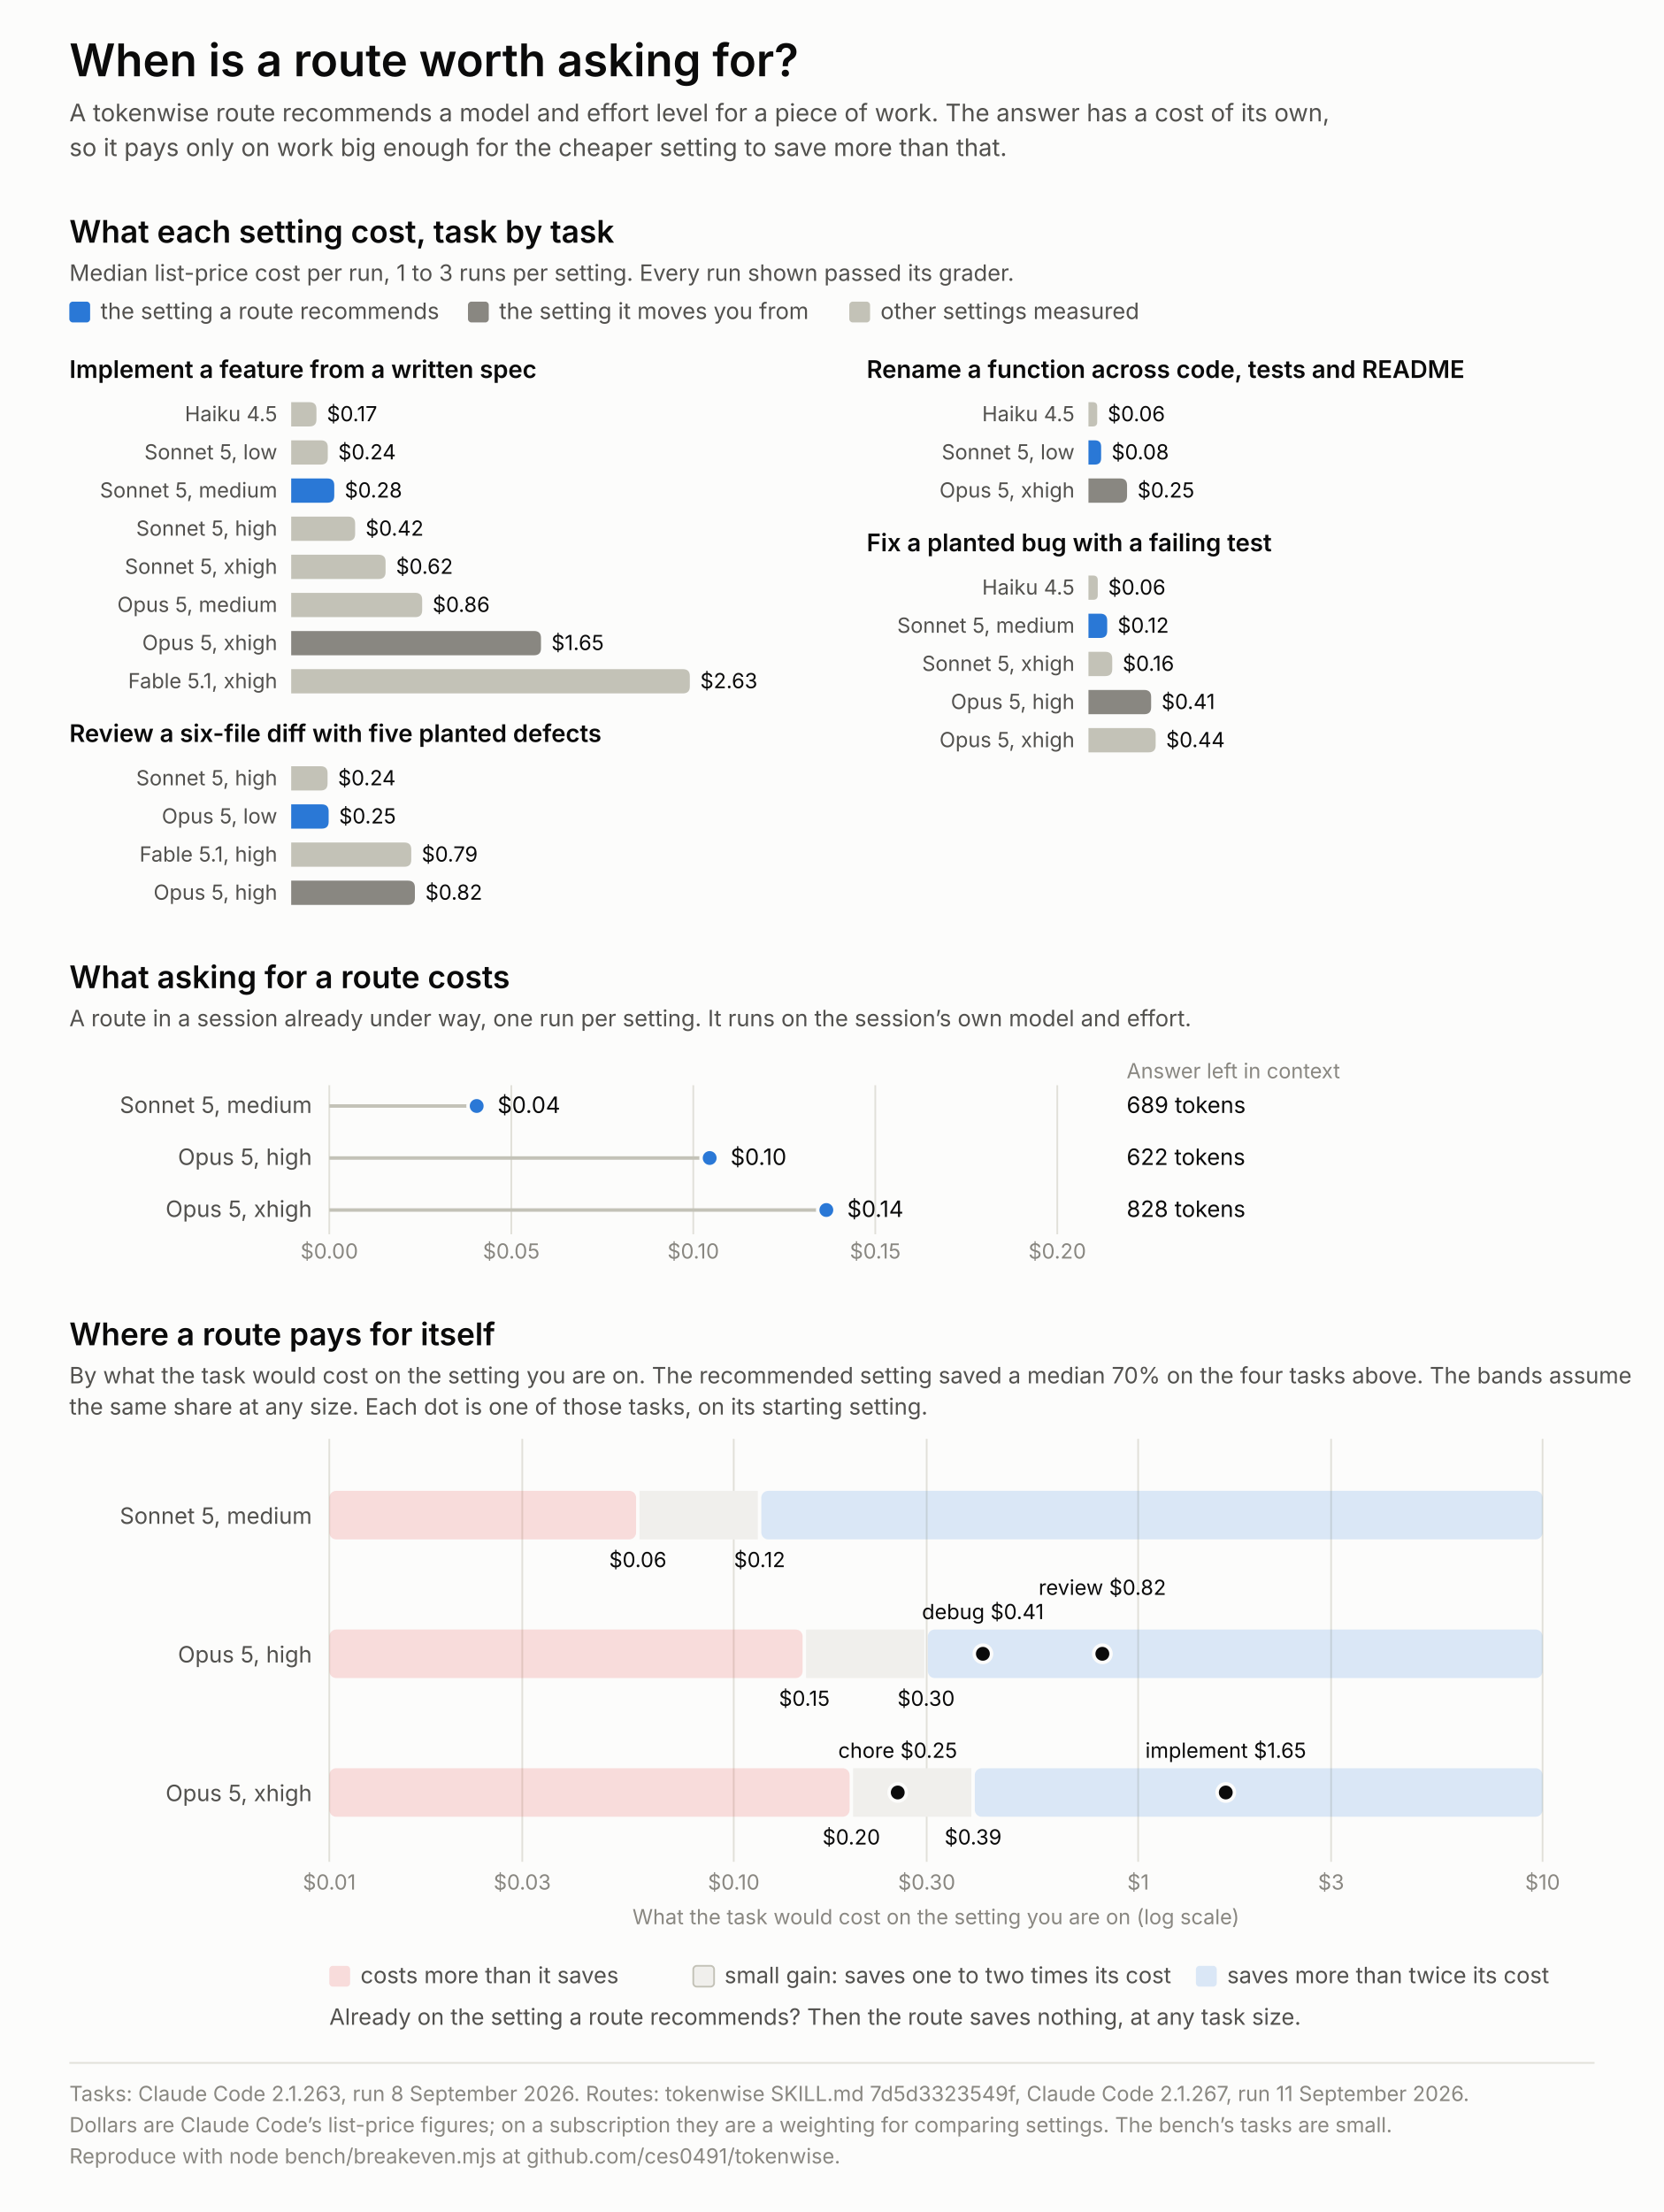
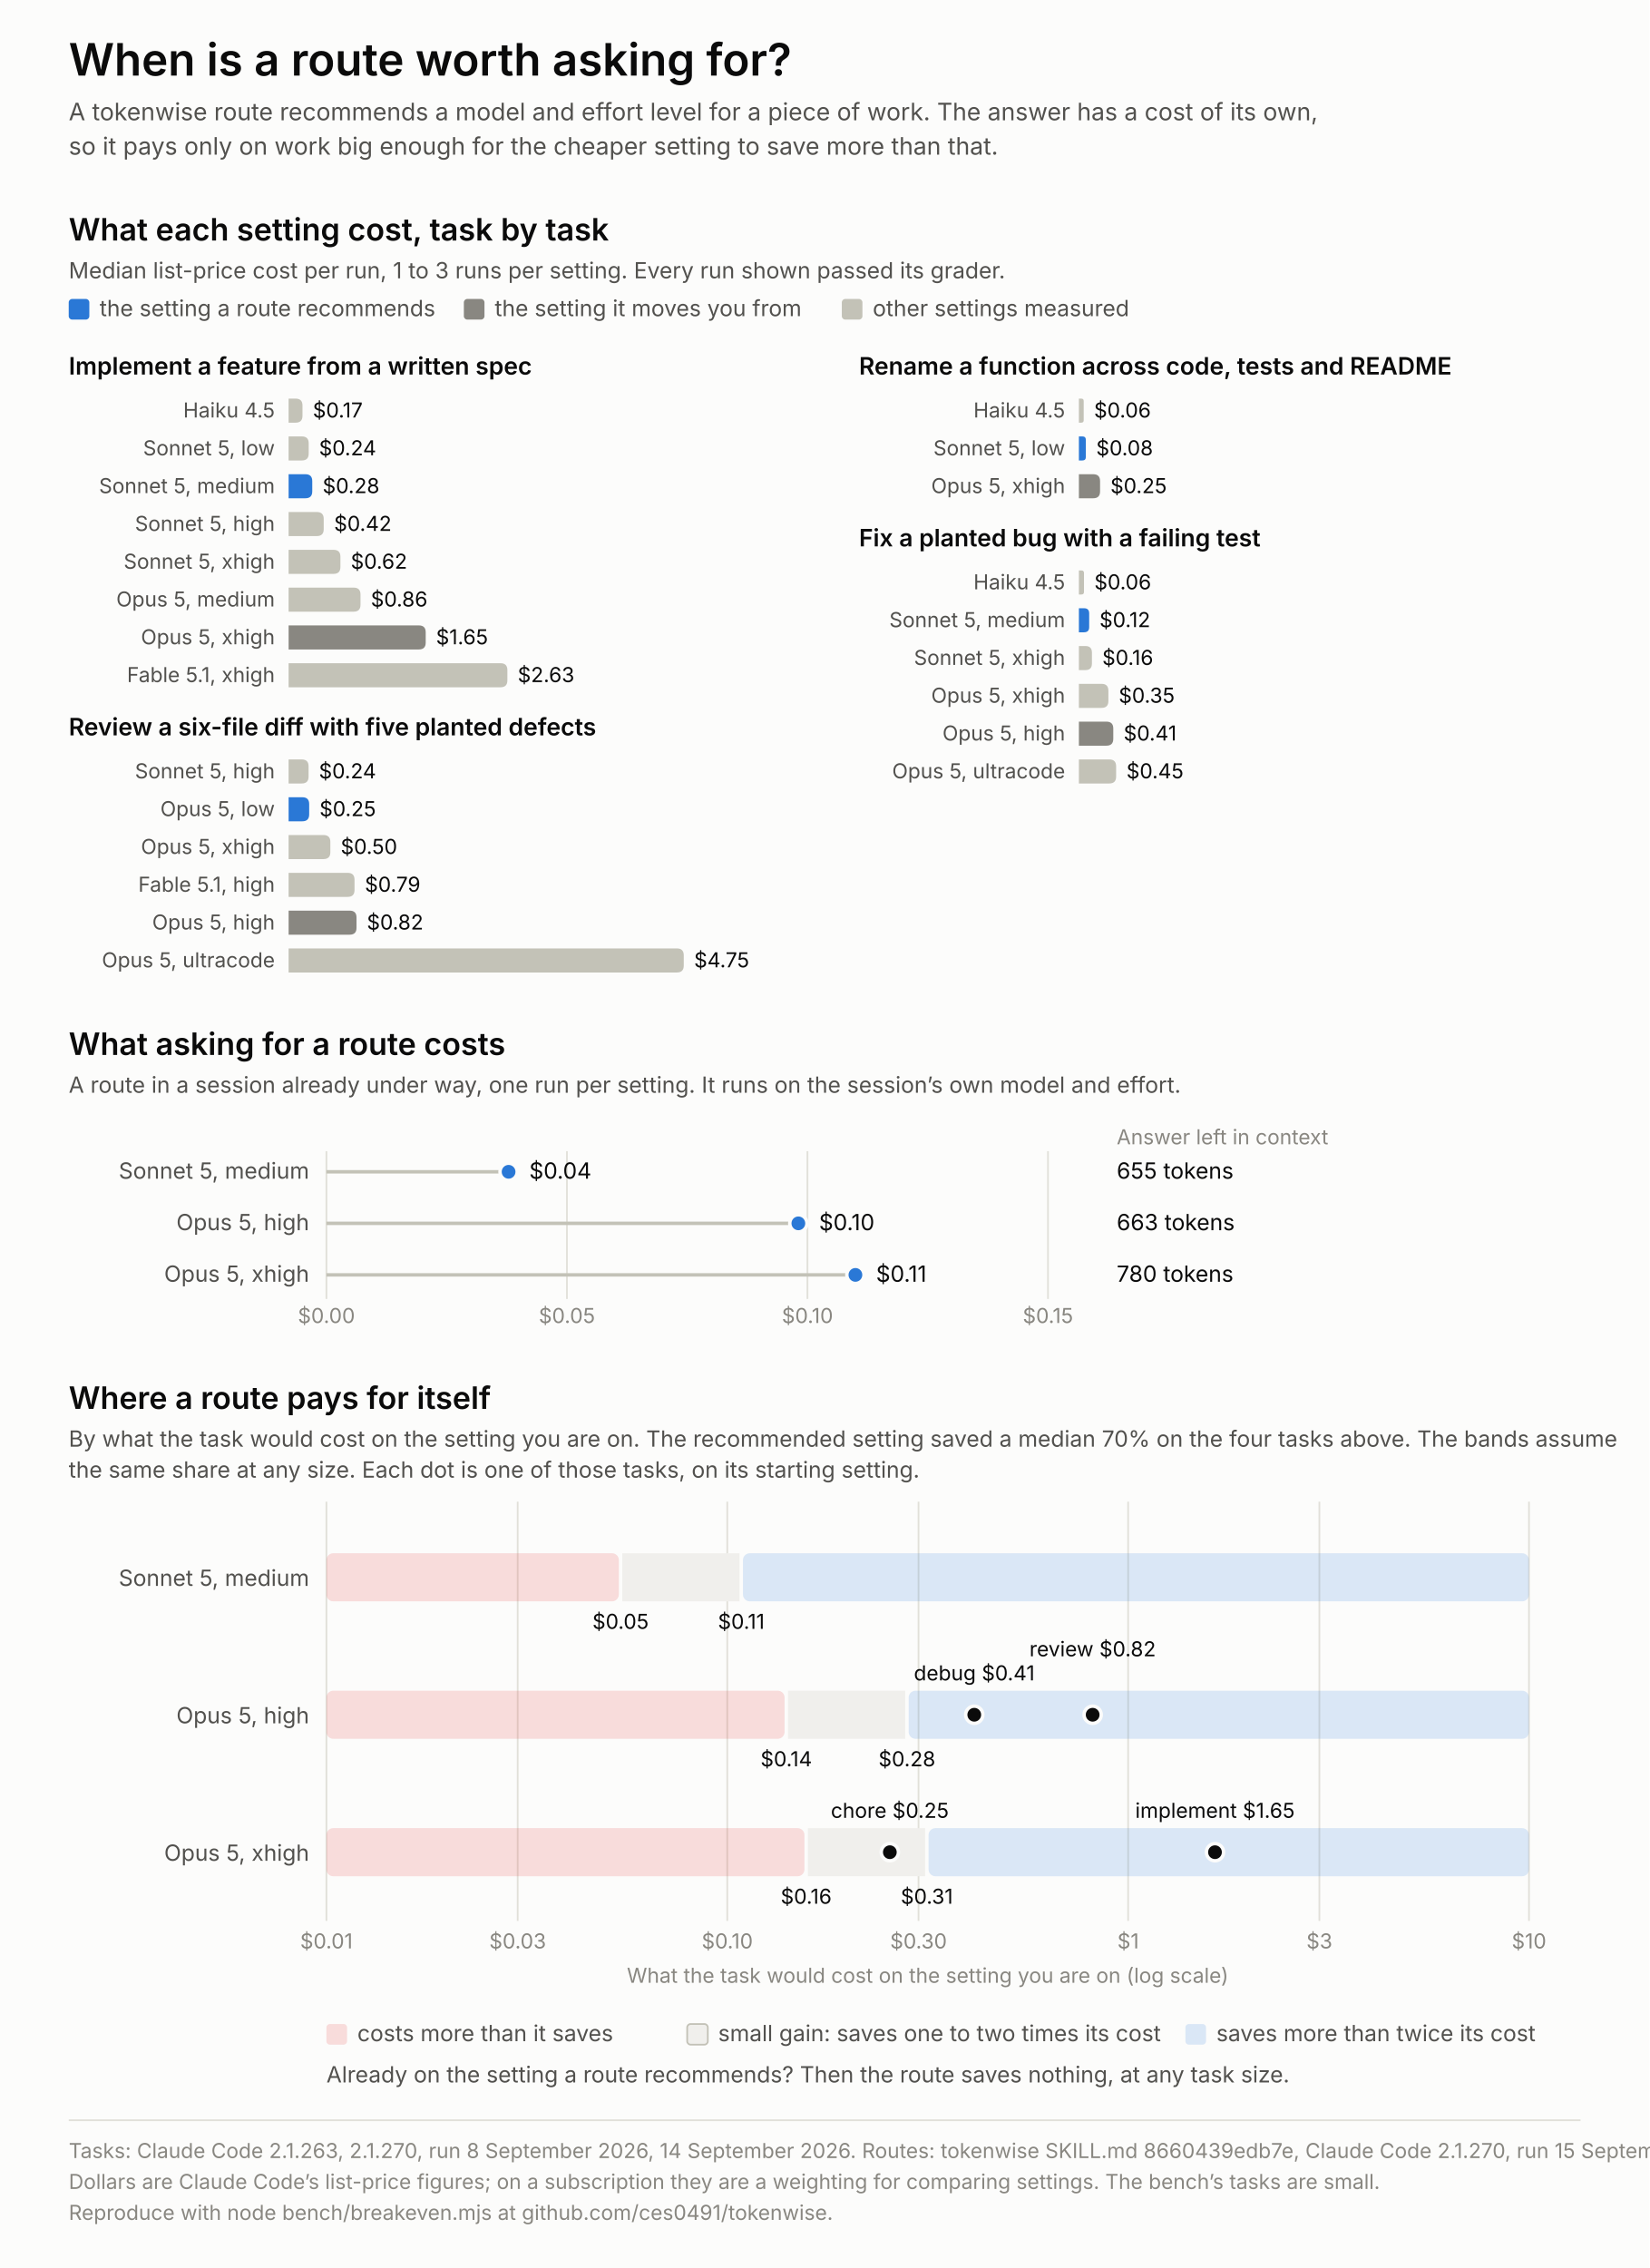
- <svg xmlns="http://www.w3.org/2000/svg" viewBox="0 0 960 1276" width="960" height="1276" font-family="system-ui, -apple-system, &quot;Segoe UI&quot;, sans-serif" role="img" aria-labelledby="t d">
-   <rect width="960" height="1276" fill="#fcfcfb" />
+ <svg xmlns="http://www.w3.org/2000/svg" viewBox="0 0 960 1320" width="960" height="1320" font-family="system-ui, -apple-system, &quot;Segoe UI&quot;, sans-serif" role="img" aria-labelledby="t d">
+   <rect width="960" height="1320" fill="#fcfcfb" />
  <text x="40.00" y="44.00" font-size="26" fill="#0b0b0b" font-weight="600" text-anchor="start">When is a route worth asking for?</text>
  <text x="40.00" y="70.00" font-size="14" fill="#52514e" font-weight="400" text-anchor="start">A tokenwise route recommends a model and effort level for a piece of work. The answer has a cost of its own,</text>
  <text x="40.00" y="90.00" font-size="14" fill="#52514e" font-weight="400" text-anchor="start">so it pays only on work big enough for the cheaper setting to save more than that.</text>
  <text x="40.00" y="140.00" font-size="18" fill="#0b0b0b" font-weight="600" text-anchor="start">What each setting cost, task by task</text>
  <text x="40.00" y="162.00" font-size="13" fill="#52514e" font-weight="400" text-anchor="start">Median list-price cost per run, 1 to 3 runs per setting. Every run shown passed its grader.</text>
  <rect x="40.00" y="174.00" width="12" height="12" rx="2" fill="#2a78d6" />
  <text x="58.00" y="184.00" font-size="13" fill="#52514e" font-weight="400" text-anchor="start">the setting a route recommends</text>
  <rect x="270.00" y="174.00" width="12" height="12" rx="2" fill="#898781" />
  <text x="288.00" y="184.00" font-size="13" fill="#52514e" font-weight="400" text-anchor="start">the setting it moves you from</text>
  <rect x="490.00" y="174.00" width="12" height="12" rx="2" fill="#c3c2b7" />
  <text x="508.00" y="184.00" font-size="13" fill="#52514e" font-weight="400" text-anchor="start">other settings measured</text>
  <text x="40.00" y="218.00" font-size="14" fill="#0b0b0b" font-weight="600" text-anchor="start">Implement a feature from a written spec</text>
  <text x="160.00" y="243.00" font-size="12" fill="#52514e" font-weight="400" text-anchor="end">Haiku 4.5</text>
-   <path d="M168.00 232.00H178.58Q182.58 232.00 182.58 236.00V242.00Q182.58 246.00 178.58 246.00H168.00Z" fill="#c3c2b7" />
-   <text x="188.58" y="243.00" font-size="12" fill="#0b0b0b" font-weight="400" text-anchor="start">$0.17</text>
+   <path d="M168.00 232.00H172.07Q176.07 232.00 176.07 236.00V242.00Q176.07 246.00 172.07 246.00H168.00Z" fill="#c3c2b7" />
+   <text x="182.07" y="243.00" font-size="12" fill="#0b0b0b" font-weight="400" text-anchor="start">$0.17</text>
  <text x="160.00" y="265.00" font-size="12" fill="#52514e" font-weight="400" text-anchor="end">Sonnet 5, low</text>
-   <path d="M168.00 254.00H185.12Q189.12 254.00 189.12 258.00V264.00Q189.12 268.00 185.12 268.00H168.00Z" fill="#c3c2b7" />
-   <text x="195.12" y="265.00" font-size="12" fill="#0b0b0b" font-weight="400" text-anchor="start">$0.24</text>
+   <path d="M168.00 254.00H175.69Q179.69 254.00 179.69 258.00V264.00Q179.69 268.00 175.69 268.00H168.00Z" fill="#c3c2b7" />
+   <text x="185.69" y="265.00" font-size="12" fill="#0b0b0b" font-weight="400" text-anchor="start">$0.24</text>
  <text x="160.00" y="287.00" font-size="12" fill="#52514e" font-weight="400" text-anchor="end">Sonnet 5, medium</text>
-   <path d="M168.00 276.00H188.86Q192.86 276.00 192.86 280.00V286.00Q192.86 290.00 188.86 290.00H168.00Z" fill="#2a78d6" />
-   <text x="198.86" y="287.00" font-size="12" fill="#0b0b0b" font-weight="400" text-anchor="start">$0.28</text>
+   <path d="M168.00 276.00H177.76Q181.76 276.00 181.76 280.00V286.00Q181.76 290.00 177.76 290.00H168.00Z" fill="#2a78d6" />
+   <text x="187.76" y="287.00" font-size="12" fill="#0b0b0b" font-weight="400" text-anchor="start">$0.28</text>
  <text x="160.00" y="309.00" font-size="12" fill="#52514e" font-weight="400" text-anchor="end">Sonnet 5, high</text>
-   <path d="M168.00 298.00H200.90Q204.90 298.00 204.90 302.00V308.00Q204.90 312.00 200.90 312.00H168.00Z" fill="#c3c2b7" />
-   <text x="210.90" y="309.00" font-size="12" fill="#0b0b0b" font-weight="400" text-anchor="start">$0.42</text>
+   <path d="M168.00 298.00H184.43Q188.43 298.00 188.43 302.00V308.00Q188.43 312.00 184.43 312.00H168.00Z" fill="#c3c2b7" />
+   <text x="194.43" y="309.00" font-size="12" fill="#0b0b0b" font-weight="400" text-anchor="start">$0.42</text>
  <text x="160.00" y="331.00" font-size="12" fill="#52514e" font-weight="400" text-anchor="end">Sonnet 5, xhigh</text>
-   <path d="M168.00 320.00H218.46Q222.46 320.00 222.46 324.00V330.00Q222.46 334.00 218.46 334.00H168.00Z" fill="#c3c2b7" />
-   <text x="228.46" y="331.00" font-size="12" fill="#0b0b0b" font-weight="400" text-anchor="start">$0.62</text>
+   <path d="M168.00 320.00H194.15Q198.15 320.00 198.15 324.00V330.00Q198.15 334.00 194.15 334.00H168.00Z" fill="#c3c2b7" />
+   <text x="204.15" y="331.00" font-size="12" fill="#0b0b0b" font-weight="400" text-anchor="start">$0.62</text>
  <text x="160.00" y="353.00" font-size="12" fill="#52514e" font-weight="400" text-anchor="end">Opus 5, medium</text>
-   <path d="M168.00 342.00H239.58Q243.58 342.00 243.58 346.00V352.00Q243.58 356.00 239.58 356.00H168.00Z" fill="#c3c2b7" />
-   <text x="249.58" y="353.00" font-size="12" fill="#0b0b0b" font-weight="400" text-anchor="start">$0.86</text>
+   <path d="M168.00 342.00H205.84Q209.84 342.00 209.84 346.00V352.00Q209.84 356.00 205.84 356.00H168.00Z" fill="#c3c2b7" />
+   <text x="215.84" y="353.00" font-size="12" fill="#0b0b0b" font-weight="400" text-anchor="start">$0.86</text>
  <text x="160.00" y="375.00" font-size="12" fill="#52514e" font-weight="400" text-anchor="end">Opus 5, xhigh</text>
-   <path d="M168.00 364.00H308.13Q312.13 364.00 312.13 368.00V374.00Q312.13 378.00 308.13 378.00H168.00Z" fill="#898781" />
-   <text x="318.13" y="375.00" font-size="12" fill="#0b0b0b" font-weight="400" text-anchor="start">$1.65</text>
+   <path d="M168.00 364.00H243.80Q247.80 364.00 247.80 368.00V374.00Q247.80 378.00 243.80 378.00H168.00Z" fill="#898781" />
+   <text x="253.80" y="375.00" font-size="12" fill="#0b0b0b" font-weight="400" text-anchor="start">$1.65</text>
  <text x="160.00" y="397.00" font-size="12" fill="#52514e" font-weight="400" text-anchor="end">Fable 5.1, xhigh</text>
-   <path d="M168.00 386.00H394.00Q398.00 386.00 398.00 390.00V396.00Q398.00 400.00 394.00 400.00H168.00Z" fill="#c3c2b7" />
-   <text x="404.00" y="397.00" font-size="12" fill="#0b0b0b" font-weight="400" text-anchor="start">$2.63</text>
+   <path d="M168.00 386.00H291.33Q295.33 386.00 295.33 390.00V396.00Q295.33 400.00 291.33 400.00H168.00Z" fill="#c3c2b7" />
+   <text x="301.33" y="397.00" font-size="12" fill="#0b0b0b" font-weight="400" text-anchor="start">$2.63</text>
  <text x="40.00" y="428.00" font-size="14" fill="#0b0b0b" font-weight="600" text-anchor="start">Review a six-file diff with five planted defects</text>
  <text x="160.00" y="453.00" font-size="12" fill="#52514e" font-weight="400" text-anchor="end">Sonnet 5, high</text>
-   <path d="M168.00 442.00H184.99Q188.99 442.00 188.99 446.00V452.00Q188.99 456.00 184.99 456.00H168.00Z" fill="#c3c2b7" />
-   <text x="194.99" y="453.00" font-size="12" fill="#0b0b0b" font-weight="400" text-anchor="start">$0.24</text>
+   <path d="M168.00 442.00H175.62Q179.62 442.00 179.62 446.00V452.00Q179.62 456.00 175.62 456.00H168.00Z" fill="#c3c2b7" />
+   <text x="185.62" y="453.00" font-size="12" fill="#0b0b0b" font-weight="400" text-anchor="start">$0.24</text>
  <text x="160.00" y="475.00" font-size="12" fill="#52514e" font-weight="400" text-anchor="end">Opus 5, low</text>
-   <path d="M168.00 464.00H185.62Q189.62 464.00 189.62 468.00V474.00Q189.62 478.00 185.62 478.00H168.00Z" fill="#2a78d6" />
-   <text x="195.62" y="475.00" font-size="12" fill="#0b0b0b" font-weight="400" text-anchor="start">$0.25</text>
-   <text x="160.00" y="497.00" font-size="12" fill="#52514e" font-weight="400" text-anchor="end">Fable 5.1, high</text>
-   <path d="M168.00 486.00H233.28Q237.28 486.00 237.28 490.00V496.00Q237.28 500.00 233.28 500.00H168.00Z" fill="#c3c2b7" />
-   <text x="243.28" y="497.00" font-size="12" fill="#0b0b0b" font-weight="400" text-anchor="start">$0.79</text>
-   <text x="160.00" y="519.00" font-size="12" fill="#52514e" font-weight="400" text-anchor="end">Opus 5, high</text>
-   <path d="M168.00 508.00H235.38Q239.38 508.00 239.38 512.00V518.00Q239.38 522.00 235.38 522.00H168.00Z" fill="#898781" />
-   <text x="245.38" y="519.00" font-size="12" fill="#0b0b0b" font-weight="400" text-anchor="start">$0.82</text>
+   <path d="M168.00 464.00H175.97Q179.97 464.00 179.97 468.00V474.00Q179.97 478.00 175.97 478.00H168.00Z" fill="#2a78d6" />
+   <text x="185.97" y="475.00" font-size="12" fill="#0b0b0b" font-weight="400" text-anchor="start">$0.25</text>
+   <text x="160.00" y="497.00" font-size="12" fill="#52514e" font-weight="400" text-anchor="end">Opus 5, xhigh</text>
+   <path d="M168.00 486.00H188.29Q192.29 486.00 192.29 490.00V496.00Q192.29 500.00 188.29 500.00H168.00Z" fill="#c3c2b7" />
+   <text x="198.29" y="497.00" font-size="12" fill="#0b0b0b" font-weight="400" text-anchor="start">$0.50</text>
+   <text x="160.00" y="519.00" font-size="12" fill="#52514e" font-weight="400" text-anchor="end">Fable 5.1, high</text>
+   <path d="M168.00 508.00H202.36Q206.36 508.00 206.36 512.00V518.00Q206.36 522.00 202.36 522.00H168.00Z" fill="#c3c2b7" />
+   <text x="212.36" y="519.00" font-size="12" fill="#0b0b0b" font-weight="400" text-anchor="start">$0.79</text>
+   <text x="160.00" y="541.00" font-size="12" fill="#52514e" font-weight="400" text-anchor="end">Opus 5, high</text>
+   <path d="M168.00 530.00H203.52Q207.52 530.00 207.52 534.00V540.00Q207.52 544.00 203.52 544.00H168.00Z" fill="#898781" />
+   <text x="213.52" y="541.00" font-size="12" fill="#0b0b0b" font-weight="400" text-anchor="start">$0.82</text>
+   <text x="160.00" y="563.00" font-size="12" fill="#52514e" font-weight="400" text-anchor="end">Opus 5, ultracode</text>
+   <path d="M168.00 552.00H394.00Q398.00 552.00 398.00 556.00V562.00Q398.00 566.00 394.00 566.00H168.00Z" fill="#c3c2b7" />
+   <text x="404.00" y="563.00" font-size="12" fill="#0b0b0b" font-weight="400" text-anchor="start">$4.75</text>
  <text x="500.00" y="218.00" font-size="14" fill="#0b0b0b" font-weight="600" text-anchor="start">Rename a function across code, tests and README</text>
  <text x="620.00" y="243.00" font-size="12" fill="#52514e" font-weight="400" text-anchor="end">Haiku 4.5</text>
-   <path d="M628.00 232.00H630.52Q633.05 232.00 633.05 234.52V243.48Q633.05 246.00 630.52 246.00H628.00Z" fill="#c3c2b7" />
-   <text x="639.05" y="243.00" font-size="12" fill="#0b0b0b" font-weight="400" text-anchor="start">$0.06</text>
+   <path d="M628.00 232.00H629.40Q630.80 232.00 630.80 233.40V244.60Q630.80 246.00 629.40 246.00H628.00Z" fill="#c3c2b7" />
+   <text x="636.80" y="243.00" font-size="12" fill="#0b0b0b" font-weight="400" text-anchor="start">$0.06</text>
  <text x="620.00" y="265.00" font-size="12" fill="#52514e" font-weight="400" text-anchor="end">Sonnet 5, low</text>
-   <path d="M628.00 254.00H631.65Q635.31 254.00 635.31 257.65V264.35Q635.31 268.00 631.65 268.00H628.00Z" fill="#2a78d6" />
-   <text x="641.31" y="265.00" font-size="12" fill="#0b0b0b" font-weight="400" text-anchor="start">$0.08</text>
+   <path d="M628.00 254.00H630.02Q632.05 254.00 632.05 256.02V265.98Q632.05 268.00 630.02 268.00H628.00Z" fill="#2a78d6" />
+   <text x="638.05" y="265.00" font-size="12" fill="#0b0b0b" font-weight="400" text-anchor="start">$0.08</text>
  <text x="620.00" y="287.00" font-size="12" fill="#52514e" font-weight="400" text-anchor="end">Opus 5, xhigh</text>
-   <path d="M628.00 276.00H646.27Q650.27 276.00 650.27 280.00V286.00Q650.27 290.00 646.27 290.00H628.00Z" fill="#898781" />
-   <text x="656.27" y="287.00" font-size="12" fill="#0b0b0b" font-weight="400" text-anchor="start">$0.25</text>
+   <path d="M628.00 276.00H636.33Q640.33 276.00 640.33 280.00V286.00Q640.33 290.00 636.33 290.00H628.00Z" fill="#898781" />
+   <text x="646.33" y="287.00" font-size="12" fill="#0b0b0b" font-weight="400" text-anchor="start">$0.25</text>
  <text x="500.00" y="318.00" font-size="14" fill="#0b0b0b" font-weight="600" text-anchor="start">Fix a planted bug with a failing test</text>
  <text x="620.00" y="343.00" font-size="12" fill="#52514e" font-weight="400" text-anchor="end">Haiku 4.5</text>
-   <path d="M628.00 332.00H630.68Q633.36 332.00 633.36 334.68V343.32Q633.36 346.00 630.68 346.00H628.00Z" fill="#c3c2b7" />
-   <text x="639.36" y="343.00" font-size="12" fill="#0b0b0b" font-weight="400" text-anchor="start">$0.06</text>
+   <path d="M628.00 332.00H629.48Q630.97 332.00 630.97 333.48V344.52Q630.97 346.00 629.48 346.00H628.00Z" fill="#c3c2b7" />
+   <text x="636.97" y="343.00" font-size="12" fill="#0b0b0b" font-weight="400" text-anchor="start">$0.06</text>
  <text x="620.00" y="365.00" font-size="12" fill="#52514e" font-weight="400" text-anchor="end">Sonnet 5, medium</text>
-   <path d="M628.00 354.00H634.81Q638.81 354.00 638.81 358.00V364.00Q638.81 368.00 634.81 368.00H628.00Z" fill="#2a78d6" />
-   <text x="644.81" y="365.00" font-size="12" fill="#0b0b0b" font-weight="400" text-anchor="start">$0.12</text>
+   <path d="M628.00 354.00H630.99Q633.99 354.00 633.99 356.99V365.01Q633.99 368.00 630.99 368.00H628.00Z" fill="#2a78d6" />
+   <text x="639.99" y="365.00" font-size="12" fill="#0b0b0b" font-weight="400" text-anchor="start">$0.12</text>
  <text x="620.00" y="387.00" font-size="12" fill="#52514e" font-weight="400" text-anchor="end">Sonnet 5, xhigh</text>
-   <path d="M628.00 376.00H637.72Q641.72 376.00 641.72 380.00V386.00Q641.72 390.00 637.72 390.00H628.00Z" fill="#c3c2b7" />
-   <text x="647.72" y="387.00" font-size="12" fill="#0b0b0b" font-weight="400" text-anchor="start">$0.16</text>
-   <text x="620.00" y="409.00" font-size="12" fill="#52514e" font-weight="400" text-anchor="end">Opus 5, high</text>
-   <path d="M628.00 398.00H660.16Q664.16 398.00 664.16 402.00V408.00Q664.16 412.00 660.16 412.00H628.00Z" fill="#898781" />
-   <text x="670.16" y="409.00" font-size="12" fill="#0b0b0b" font-weight="400" text-anchor="start">$0.41</text>
-   <text x="620.00" y="431.00" font-size="12" fill="#52514e" font-weight="400" text-anchor="end">Opus 5, xhigh</text>
-   <path d="M628.00 420.00H662.77Q666.77 420.00 666.77 424.00V430.00Q666.77 434.00 662.77 434.00H628.00Z" fill="#c3c2b7" />
-   <text x="672.77" y="431.00" font-size="12" fill="#0b0b0b" font-weight="400" text-anchor="start">$0.44</text>
-   <text x="40.00" y="570.00" font-size="18" fill="#0b0b0b" font-weight="600" text-anchor="start">What asking for a route costs</text>
-   <text x="40.00" y="592.00" font-size="13" fill="#52514e" font-weight="400" text-anchor="start">A route in a session already under way, one run per setting. It runs on the session’s own model and effort.</text>
-   <line x1="190.00" y1="626.00" x2="190.00" y2="712.00" stroke="#e1e0d9" stroke-width="1" />
-   <text x="190.00" y="726.00" font-size="12" fill="#898781" font-weight="400" text-anchor="middle">$0.00</text>
-   <line x1="295.00" y1="626.00" x2="295.00" y2="712.00" stroke="#e1e0d9" stroke-width="1" />
-   <text x="295.00" y="726.00" font-size="12" fill="#898781" font-weight="400" text-anchor="middle">$0.05</text>
-   <line x1="400.00" y1="626.00" x2="400.00" y2="712.00" stroke="#e1e0d9" stroke-width="1" />
-   <text x="400.00" y="726.00" font-size="12" fill="#898781" font-weight="400" text-anchor="middle">$0.10</text>
-   <line x1="505.00" y1="626.00" x2="505.00" y2="712.00" stroke="#e1e0d9" stroke-width="1" />
-   <text x="505.00" y="726.00" font-size="12" fill="#898781" font-weight="400" text-anchor="middle">$0.15</text>
-   <line x1="610.00" y1="626.00" x2="610.00" y2="712.00" stroke="#e1e0d9" stroke-width="1" />
-   <text x="610.00" y="726.00" font-size="12" fill="#898781" font-weight="400" text-anchor="middle">$0.20</text>
-   <text x="650.00" y="622.00" font-size="12" fill="#898781" font-weight="400" text-anchor="start">Answer left in context</text>
-   <text x="180.00" y="642.00" font-size="13" fill="#52514e" font-weight="400" text-anchor="end">Sonnet 5, medium</text>
-   <line x1="190.00" y1="638.00" x2="275.03" y2="638.00" stroke="#c3c2b7" stroke-width="2" />
-   <circle cx="275.03" cy="638.00" r="5" fill="#2a78d6" stroke="#fcfcfb" stroke-width="2" />
-   <text x="287.03" y="642.00" font-size="13" fill="#0b0b0b" font-weight="400" text-anchor="start">$0.04</text>
-   <text x="650.00" y="642.00" font-size="13" fill="#0b0b0b" font-weight="400" text-anchor="start">689 tokens</text>
-   <text x="180.00" y="672.00" font-size="13" fill="#52514e" font-weight="400" text-anchor="end">Opus 5, high</text>
-   <line x1="190.00" y1="668.00" x2="409.45" y2="668.00" stroke="#c3c2b7" stroke-width="2" />
-   <circle cx="409.45" cy="668.00" r="5" fill="#2a78d6" stroke="#fcfcfb" stroke-width="2" />
-   <text x="421.45" y="672.00" font-size="13" fill="#0b0b0b" font-weight="400" text-anchor="start">$0.10</text>
-   <text x="650.00" y="672.00" font-size="13" fill="#0b0b0b" font-weight="400" text-anchor="start">622 tokens</text>
-   <text x="180.00" y="702.00" font-size="13" fill="#52514e" font-weight="400" text-anchor="end">Opus 5, xhigh</text>
-   <line x1="190.00" y1="698.00" x2="476.76" y2="698.00" stroke="#c3c2b7" stroke-width="2" />
-   <circle cx="476.76" cy="698.00" r="5" fill="#2a78d6" stroke="#fcfcfb" stroke-width="2" />
-   <text x="488.76" y="702.00" font-size="13" fill="#0b0b0b" font-weight="400" text-anchor="start">$0.14</text>
-   <text x="650.00" y="702.00" font-size="13" fill="#0b0b0b" font-weight="400" text-anchor="start">828 tokens</text>
-   <text x="40.00" y="776.00" font-size="18" fill="#0b0b0b" font-weight="600" text-anchor="start">Where a route pays for itself</text>
-   <text x="40.00" y="798.00" font-size="13" fill="#52514e" font-weight="400" text-anchor="start">By what the task would cost on the setting you are on. The recommended setting saved a median 70% on the four tasks above. The bands assume</text>
-   <text x="40.00" y="816.00" font-size="13" fill="#52514e" font-weight="400" text-anchor="start">the same share at any size. Each dot is one of those tasks, on its starting setting.</text>
-   <line x1="190.00" y1="830.00" x2="190.00" y2="1074.00" stroke="#e1e0d9" stroke-width="1" />
-   <text x="190.00" y="1090.00" font-size="12" fill="#898781" font-weight="400" text-anchor="middle">$0.01</text>
-   <line x1="301.33" y1="830.00" x2="301.33" y2="1074.00" stroke="#e1e0d9" stroke-width="1" />
-   <text x="301.33" y="1090.00" font-size="12" fill="#898781" font-weight="400" text-anchor="middle">$0.03</text>
-   <line x1="423.33" y1="830.00" x2="423.33" y2="1074.00" stroke="#e1e0d9" stroke-width="1" />
-   <text x="423.33" y="1090.00" font-size="12" fill="#898781" font-weight="400" text-anchor="middle">$0.10</text>
-   <line x1="534.66" y1="830.00" x2="534.66" y2="1074.00" stroke="#e1e0d9" stroke-width="1" />
-   <text x="534.66" y="1090.00" font-size="12" fill="#898781" font-weight="400" text-anchor="middle">$0.30</text>
-   <line x1="656.67" y1="830.00" x2="656.67" y2="1074.00" stroke="#e1e0d9" stroke-width="1" />
-   <text x="656.67" y="1090.00" font-size="12" fill="#898781" font-weight="400" text-anchor="middle">$1</text>
-   <line x1="767.99" y1="830.00" x2="767.99" y2="1074.00" stroke="#e1e0d9" stroke-width="1" />
-   <text x="767.99" y="1090.00" font-size="12" fill="#898781" font-weight="400" text-anchor="middle">$3</text>
-   <line x1="890.00" y1="830.00" x2="890.00" y2="1074.00" stroke="#e1e0d9" stroke-width="1" />
-   <text x="890.00" y="1090.00" font-size="12" fill="#898781" font-weight="400" text-anchor="middle">$10</text>
-   <text x="180.00" y="879.00" font-size="13" fill="#52514e" font-weight="400" text-anchor="end">Sonnet 5, medium</text>
-   <rect x="190.00" y="860.00" width="177.00" height="28" rx="4" fill="#e34948" fill-opacity="0.18" />
-   <rect x="369.00" y="860.00" width="68.24" height="28" rx="0" fill="#f0efec" fill-opacity="1" />
-   <rect x="439.24" y="860.00" width="450.76" height="28" rx="4" fill="#2a78d6" fill-opacity="0.16" />
-   <text x="368.00" y="904.00" font-size="12" fill="#0b0b0b" font-weight="400" text-anchor="middle">$0.06</text>
-   <text x="438.24" y="904.00" font-size="12" fill="#0b0b0b" font-weight="400" text-anchor="middle">$0.12</text>
-   <text x="180.00" y="959.00" font-size="13" fill="#52514e" font-weight="400" text-anchor="end">Opus 5, high</text>
-   <rect x="190.00" y="940.00" width="273.08" height="28" rx="4" fill="#e34948" fill-opacity="0.18" />
-   <rect x="465.08" y="940.00" width="68.24" height="28" rx="0" fill="#f0efec" fill-opacity="1" />
-   <rect x="535.32" y="940.00" width="354.68" height="28" rx="4" fill="#2a78d6" fill-opacity="0.16" />
-   <text x="464.08" y="984.00" font-size="12" fill="#0b0b0b" font-weight="400" text-anchor="middle">$0.15</text>
-   <text x="534.32" y="984.00" font-size="12" fill="#0b0b0b" font-weight="400" text-anchor="middle">$0.30</text>
-   <circle cx="567.10" cy="954.00" r="5" fill="#0b0b0b" stroke="#fcfcfb" stroke-width="2" />
-   <text x="567.10" y="934.00" font-size="12" fill="#0b0b0b" font-weight="400" text-anchor="middle">debug $0.41</text>
-   <circle cx="636.01" cy="954.00" r="5" fill="#0b0b0b" stroke="#fcfcfb" stroke-width="2" />
-   <text x="636.01" y="920.00" font-size="12" fill="#0b0b0b" font-weight="400" text-anchor="middle">review $0.82</text>
-   <text x="180.00" y="1039.00" font-size="13" fill="#52514e" font-weight="400" text-anchor="end">Opus 5, xhigh</text>
-   <rect x="190.00" y="1020.00" width="300.18" height="28" rx="4" fill="#e34948" fill-opacity="0.18" />
-   <rect x="492.18" y="1020.00" width="68.24" height="28" rx="0" fill="#f0efec" fill-opacity="1" />
-   <rect x="562.42" y="1020.00" width="327.58" height="28" rx="4" fill="#2a78d6" fill-opacity="0.16" />
-   <text x="491.18" y="1064.00" font-size="12" fill="#0b0b0b" font-weight="400" text-anchor="middle">$0.20</text>
-   <text x="561.42" y="1064.00" font-size="12" fill="#0b0b0b" font-weight="400" text-anchor="middle">$0.39</text>
-   <circle cx="517.96" cy="1034.00" r="5" fill="#0b0b0b" stroke="#fcfcfb" stroke-width="2" />
-   <text x="517.96" y="1014.00" font-size="12" fill="#0b0b0b" font-weight="400" text-anchor="middle">chore $0.25</text>
-   <circle cx="707.22" cy="1034.00" r="5" fill="#0b0b0b" stroke="#fcfcfb" stroke-width="2" />
-   <text x="707.22" y="1014.00" font-size="12" fill="#0b0b0b" font-weight="400" text-anchor="middle">implement $1.65</text>
-   <text x="540.00" y="1110.00" font-size="12" fill="#898781" font-weight="400" text-anchor="middle">What the task would cost on the setting you are on (log scale)</text>
-   <rect x="190.00" y="1134.00" width="12" height="12" rx="2" fill="#e34948" fill-opacity="0.18" />
-   <text x="208.00" y="1144.00" font-size="13" fill="#52514e" font-weight="400" text-anchor="start">costs more than it saves</text>
-   <rect x="400.00" y="1134.00" width="12" height="12" rx="2" fill="#f0efec" stroke="#c3c2b7" stroke-width="1" />
-   <text x="418.00" y="1144.00" font-size="13" fill="#52514e" font-weight="400" text-anchor="start">small gain: saves one to two times its cost</text>
-   <rect x="690.00" y="1134.00" width="12" height="12" rx="2" fill="#2a78d6" fill-opacity="0.16" />
-   <text x="708.00" y="1144.00" font-size="13" fill="#52514e" font-weight="400" text-anchor="start">saves more than twice its cost</text>
-   <text x="190.00" y="1168.00" font-size="13" fill="#52514e" font-weight="400" text-anchor="start">Already on the setting a route recommends? Then the route saves nothing, at any task size.</text>
-   <line x1="40" y1="1190.00" x2="920" y2="1190.00" stroke="#e1e0d9" stroke-width="1" />
-   <text x="40.00" y="1212.00" font-size="12" fill="#898781" font-weight="400" text-anchor="start">Tasks: Claude Code 2.1.263, run 8 September 2026. Routes: tokenwise SKILL.md 7d5d3323549f, Claude Code 2.1.267, run 11 September 2026.</text>
-   <text x="40.00" y="1230.00" font-size="12" fill="#898781" font-weight="400" text-anchor="start">Dollars are Claude Code’s list-price figures; on a subscription they are a weighting for comparing settings. The bench’s tasks are small.</text>
-   <text x="40.00" y="1248.00" font-size="12" fill="#898781" font-weight="400" text-anchor="start">Reproduce with node bench/breakeven.mjs at github.com/ces0491/tokenwise.</text>
+   <path d="M628.00 376.00H631.80Q635.59 376.00 635.59 379.80V386.20Q635.59 390.00 631.80 390.00H628.00Z" fill="#c3c2b7" />
+   <text x="641.59" y="387.00" font-size="12" fill="#0b0b0b" font-weight="400" text-anchor="start">$0.16</text>
+   <text x="620.00" y="409.00" font-size="12" fill="#52514e" font-weight="400" text-anchor="end">Opus 5, xhigh</text>
+   <path d="M628.00 398.00H641.17Q645.17 398.00 645.17 402.00V408.00Q645.17 412.00 641.17 412.00H628.00Z" fill="#c3c2b7" />
+   <text x="651.17" y="409.00" font-size="12" fill="#0b0b0b" font-weight="400" text-anchor="start">$0.35</text>
+   <text x="620.00" y="431.00" font-size="12" fill="#52514e" font-weight="400" text-anchor="end">Opus 5, high</text>
+   <path d="M628.00 420.00H644.02Q648.02 420.00 648.02 424.00V430.00Q648.02 434.00 644.02 434.00H628.00Z" fill="#898781" />
+   <text x="654.02" y="431.00" font-size="12" fill="#0b0b0b" font-weight="400" text-anchor="start">$0.41</text>
+   <text x="620.00" y="453.00" font-size="12" fill="#52514e" font-weight="400" text-anchor="end">Opus 5, ultracode</text>
+   <path d="M628.00 442.00H645.67Q649.67 442.00 649.67 446.00V452.00Q649.67 456.00 645.67 456.00H628.00Z" fill="#c3c2b7" />
+   <text x="655.67" y="453.00" font-size="12" fill="#0b0b0b" font-weight="400" text-anchor="start">$0.45</text>
+   <text x="40.00" y="614.00" font-size="18" fill="#0b0b0b" font-weight="600" text-anchor="start">What asking for a route costs</text>
+   <text x="40.00" y="636.00" font-size="13" fill="#52514e" font-weight="400" text-anchor="start">A route in a session already under way, one run per setting. It runs on the session’s own model and effort.</text>
+   <line x1="190.00" y1="670.00" x2="190.00" y2="756.00" stroke="#e1e0d9" stroke-width="1" />
+   <text x="190.00" y="770.00" font-size="12" fill="#898781" font-weight="400" text-anchor="middle">$0.00</text>
+   <line x1="330.00" y1="670.00" x2="330.00" y2="756.00" stroke="#e1e0d9" stroke-width="1" />
+   <text x="330.00" y="770.00" font-size="12" fill="#898781" font-weight="400" text-anchor="middle">$0.05</text>
+   <line x1="470.00" y1="670.00" x2="470.00" y2="756.00" stroke="#e1e0d9" stroke-width="1" />
+   <text x="470.00" y="770.00" font-size="12" fill="#898781" font-weight="400" text-anchor="middle">$0.10</text>
+   <line x1="610.00" y1="670.00" x2="610.00" y2="756.00" stroke="#e1e0d9" stroke-width="1" />
+   <text x="610.00" y="770.00" font-size="12" fill="#898781" font-weight="400" text-anchor="middle">$0.15</text>
+   <text x="650.00" y="666.00" font-size="12" fill="#898781" font-weight="400" text-anchor="start">Answer left in context</text>
+   <text x="180.00" y="686.00" font-size="13" fill="#52514e" font-weight="400" text-anchor="end">Sonnet 5, medium</text>
+   <line x1="190.00" y1="682.00" x2="296.04" y2="682.00" stroke="#c3c2b7" stroke-width="2" />
+   <circle cx="296.04" cy="682.00" r="5" fill="#2a78d6" stroke="#fcfcfb" stroke-width="2" />
+   <text x="308.04" y="686.00" font-size="13" fill="#0b0b0b" font-weight="400" text-anchor="start">$0.04</text>
+   <text x="650.00" y="686.00" font-size="13" fill="#0b0b0b" font-weight="400" text-anchor="start">655 tokens</text>
+   <text x="180.00" y="716.00" font-size="13" fill="#52514e" font-weight="400" text-anchor="end">Opus 5, high</text>
+   <line x1="190.00" y1="712.00" x2="464.71" y2="712.00" stroke="#c3c2b7" stroke-width="2" />
+   <circle cx="464.71" cy="712.00" r="5" fill="#2a78d6" stroke="#fcfcfb" stroke-width="2" />
+   <text x="476.71" y="716.00" font-size="13" fill="#0b0b0b" font-weight="400" text-anchor="start">$0.10</text>
+   <text x="650.00" y="716.00" font-size="13" fill="#0b0b0b" font-weight="400" text-anchor="start">663 tokens</text>
+   <text x="180.00" y="746.00" font-size="13" fill="#52514e" font-weight="400" text-anchor="end">Opus 5, xhigh</text>
+   <line x1="190.00" y1="742.00" x2="497.92" y2="742.00" stroke="#c3c2b7" stroke-width="2" />
+   <circle cx="497.92" cy="742.00" r="5" fill="#2a78d6" stroke="#fcfcfb" stroke-width="2" />
+   <text x="509.92" y="746.00" font-size="13" fill="#0b0b0b" font-weight="400" text-anchor="start">$0.11</text>
+   <text x="650.00" y="746.00" font-size="13" fill="#0b0b0b" font-weight="400" text-anchor="start">780 tokens</text>
+   <text x="40.00" y="820.00" font-size="18" fill="#0b0b0b" font-weight="600" text-anchor="start">Where a route pays for itself</text>
+   <text x="40.00" y="842.00" font-size="13" fill="#52514e" font-weight="400" text-anchor="start">By what the task would cost on the setting you are on. The recommended setting saved a median 70% on the four tasks above. The bands assume</text>
+   <text x="40.00" y="860.00" font-size="13" fill="#52514e" font-weight="400" text-anchor="start">the same share at any size. Each dot is one of those tasks, on its starting setting.</text>
+   <line x1="190.00" y1="874.00" x2="190.00" y2="1118.00" stroke="#e1e0d9" stroke-width="1" />
+   <text x="190.00" y="1134.00" font-size="12" fill="#898781" font-weight="400" text-anchor="middle">$0.01</text>
+   <line x1="301.33" y1="874.00" x2="301.33" y2="1118.00" stroke="#e1e0d9" stroke-width="1" />
+   <text x="301.33" y="1134.00" font-size="12" fill="#898781" font-weight="400" text-anchor="middle">$0.03</text>
+   <line x1="423.33" y1="874.00" x2="423.33" y2="1118.00" stroke="#e1e0d9" stroke-width="1" />
+   <text x="423.33" y="1134.00" font-size="12" fill="#898781" font-weight="400" text-anchor="middle">$0.10</text>
+   <line x1="534.66" y1="874.00" x2="534.66" y2="1118.00" stroke="#e1e0d9" stroke-width="1" />
+   <text x="534.66" y="1134.00" font-size="12" fill="#898781" font-weight="400" text-anchor="middle">$0.30</text>
+   <line x1="656.67" y1="874.00" x2="656.67" y2="1118.00" stroke="#e1e0d9" stroke-width="1" />
+   <text x="656.67" y="1134.00" font-size="12" fill="#898781" font-weight="400" text-anchor="middle">$1</text>
+   <line x1="767.99" y1="874.00" x2="767.99" y2="1118.00" stroke="#e1e0d9" stroke-width="1" />
+   <text x="767.99" y="1134.00" font-size="12" fill="#898781" font-weight="400" text-anchor="middle">$3</text>
+   <line x1="890.00" y1="874.00" x2="890.00" y2="1118.00" stroke="#e1e0d9" stroke-width="1" />
+   <text x="890.00" y="1134.00" font-size="12" fill="#898781" font-weight="400" text-anchor="middle">$10</text>
+   <text x="180.00" y="923.00" font-size="13" fill="#52514e" font-weight="400" text-anchor="end">Sonnet 5, medium</text>
+   <rect x="190.00" y="904.00" width="170.22" height="28" rx="4" fill="#e34948" fill-opacity="0.18" />
+   <rect x="362.22" y="904.00" width="68.24" height="28" rx="0" fill="#f0efec" fill-opacity="1" />
+   <rect x="432.46" y="904.00" width="457.54" height="28" rx="4" fill="#2a78d6" fill-opacity="0.16" />
+   <text x="361.22" y="948.00" font-size="12" fill="#0b0b0b" font-weight="400" text-anchor="middle">$0.05</text>
+   <text x="431.46" y="948.00" font-size="12" fill="#0b0b0b" font-weight="400" text-anchor="middle">$0.11</text>
+   <text x="180.00" y="1003.00" font-size="13" fill="#52514e" font-weight="400" text-anchor="end">Opus 5, high</text>
+   <rect x="190.00" y="984.00" width="266.68" height="28" rx="4" fill="#e34948" fill-opacity="0.18" />
+   <rect x="458.68" y="984.00" width="68.24" height="28" rx="0" fill="#f0efec" fill-opacity="1" />
+   <rect x="528.92" y="984.00" width="361.08" height="28" rx="4" fill="#2a78d6" fill-opacity="0.16" />
+   <text x="457.68" y="1028.00" font-size="12" fill="#0b0b0b" font-weight="400" text-anchor="middle">$0.14</text>
+   <text x="527.92" y="1028.00" font-size="12" fill="#0b0b0b" font-weight="400" text-anchor="middle">$0.28</text>
+   <circle cx="567.10" cy="998.00" r="5" fill="#0b0b0b" stroke="#fcfcfb" stroke-width="2" />
+   <text x="567.10" y="978.00" font-size="12" fill="#0b0b0b" font-weight="400" text-anchor="middle">debug $0.41</text>
+   <circle cx="636.01" cy="998.00" r="5" fill="#0b0b0b" stroke="#fcfcfb" stroke-width="2" />
+   <text x="636.01" y="964.00" font-size="12" fill="#0b0b0b" font-weight="400" text-anchor="middle">review $0.82</text>
+   <text x="180.00" y="1083.00" font-size="13" fill="#52514e" font-weight="400" text-anchor="end">Opus 5, xhigh</text>
+   <rect x="190.00" y="1064.00" width="278.25" height="28" rx="4" fill="#e34948" fill-opacity="0.18" />
+   <rect x="470.25" y="1064.00" width="68.24" height="28" rx="0" fill="#f0efec" fill-opacity="1" />
+   <rect x="540.49" y="1064.00" width="349.51" height="28" rx="4" fill="#2a78d6" fill-opacity="0.16" />
+   <text x="469.25" y="1108.00" font-size="12" fill="#0b0b0b" font-weight="400" text-anchor="middle">$0.16</text>
+   <text x="539.49" y="1108.00" font-size="12" fill="#0b0b0b" font-weight="400" text-anchor="middle">$0.31</text>
+   <circle cx="517.96" cy="1078.00" r="5" fill="#0b0b0b" stroke="#fcfcfb" stroke-width="2" />
+   <text x="517.96" y="1058.00" font-size="12" fill="#0b0b0b" font-weight="400" text-anchor="middle">chore $0.25</text>
+   <circle cx="707.22" cy="1078.00" r="5" fill="#0b0b0b" stroke="#fcfcfb" stroke-width="2" />
+   <text x="707.22" y="1058.00" font-size="12" fill="#0b0b0b" font-weight="400" text-anchor="middle">implement $1.65</text>
+   <text x="540.00" y="1154.00" font-size="12" fill="#898781" font-weight="400" text-anchor="middle">What the task would cost on the setting you are on (log scale)</text>
+   <rect x="190.00" y="1178.00" width="12" height="12" rx="2" fill="#e34948" fill-opacity="0.18" />
+   <text x="208.00" y="1188.00" font-size="13" fill="#52514e" font-weight="400" text-anchor="start">costs more than it saves</text>
+   <rect x="400.00" y="1178.00" width="12" height="12" rx="2" fill="#f0efec" stroke="#c3c2b7" stroke-width="1" />
+   <text x="418.00" y="1188.00" font-size="13" fill="#52514e" font-weight="400" text-anchor="start">small gain: saves one to two times its cost</text>
+   <rect x="690.00" y="1178.00" width="12" height="12" rx="2" fill="#2a78d6" fill-opacity="0.16" />
+   <text x="708.00" y="1188.00" font-size="13" fill="#52514e" font-weight="400" text-anchor="start">saves more than twice its cost</text>
+   <text x="190.00" y="1212.00" font-size="13" fill="#52514e" font-weight="400" text-anchor="start">Already on the setting a route recommends? Then the route saves nothing, at any task size.</text>
+   <line x1="40" y1="1234.00" x2="920" y2="1234.00" stroke="#e1e0d9" stroke-width="1" />
+   <text x="40.00" y="1256.00" font-size="12" fill="#898781" font-weight="400" text-anchor="start">Tasks: Claude Code 2.1.263, 2.1.270, run 8 September 2026, 14 September 2026. Routes: tokenwise SKILL.md 8660439edb7e, Claude Code 2.1.270, run 15 September 2026.</text>
+   <text x="40.00" y="1274.00" font-size="12" fill="#898781" font-weight="400" text-anchor="start">Dollars are Claude Code’s list-price figures; on a subscription they are a weighting for comparing settings. The bench’s tasks are small.</text>
+   <text x="40.00" y="1292.00" font-size="12" fill="#898781" font-weight="400" text-anchor="start">Reproduce with node bench/breakeven.mjs at github.com/ces0491/tokenwise.</text>
</svg>
